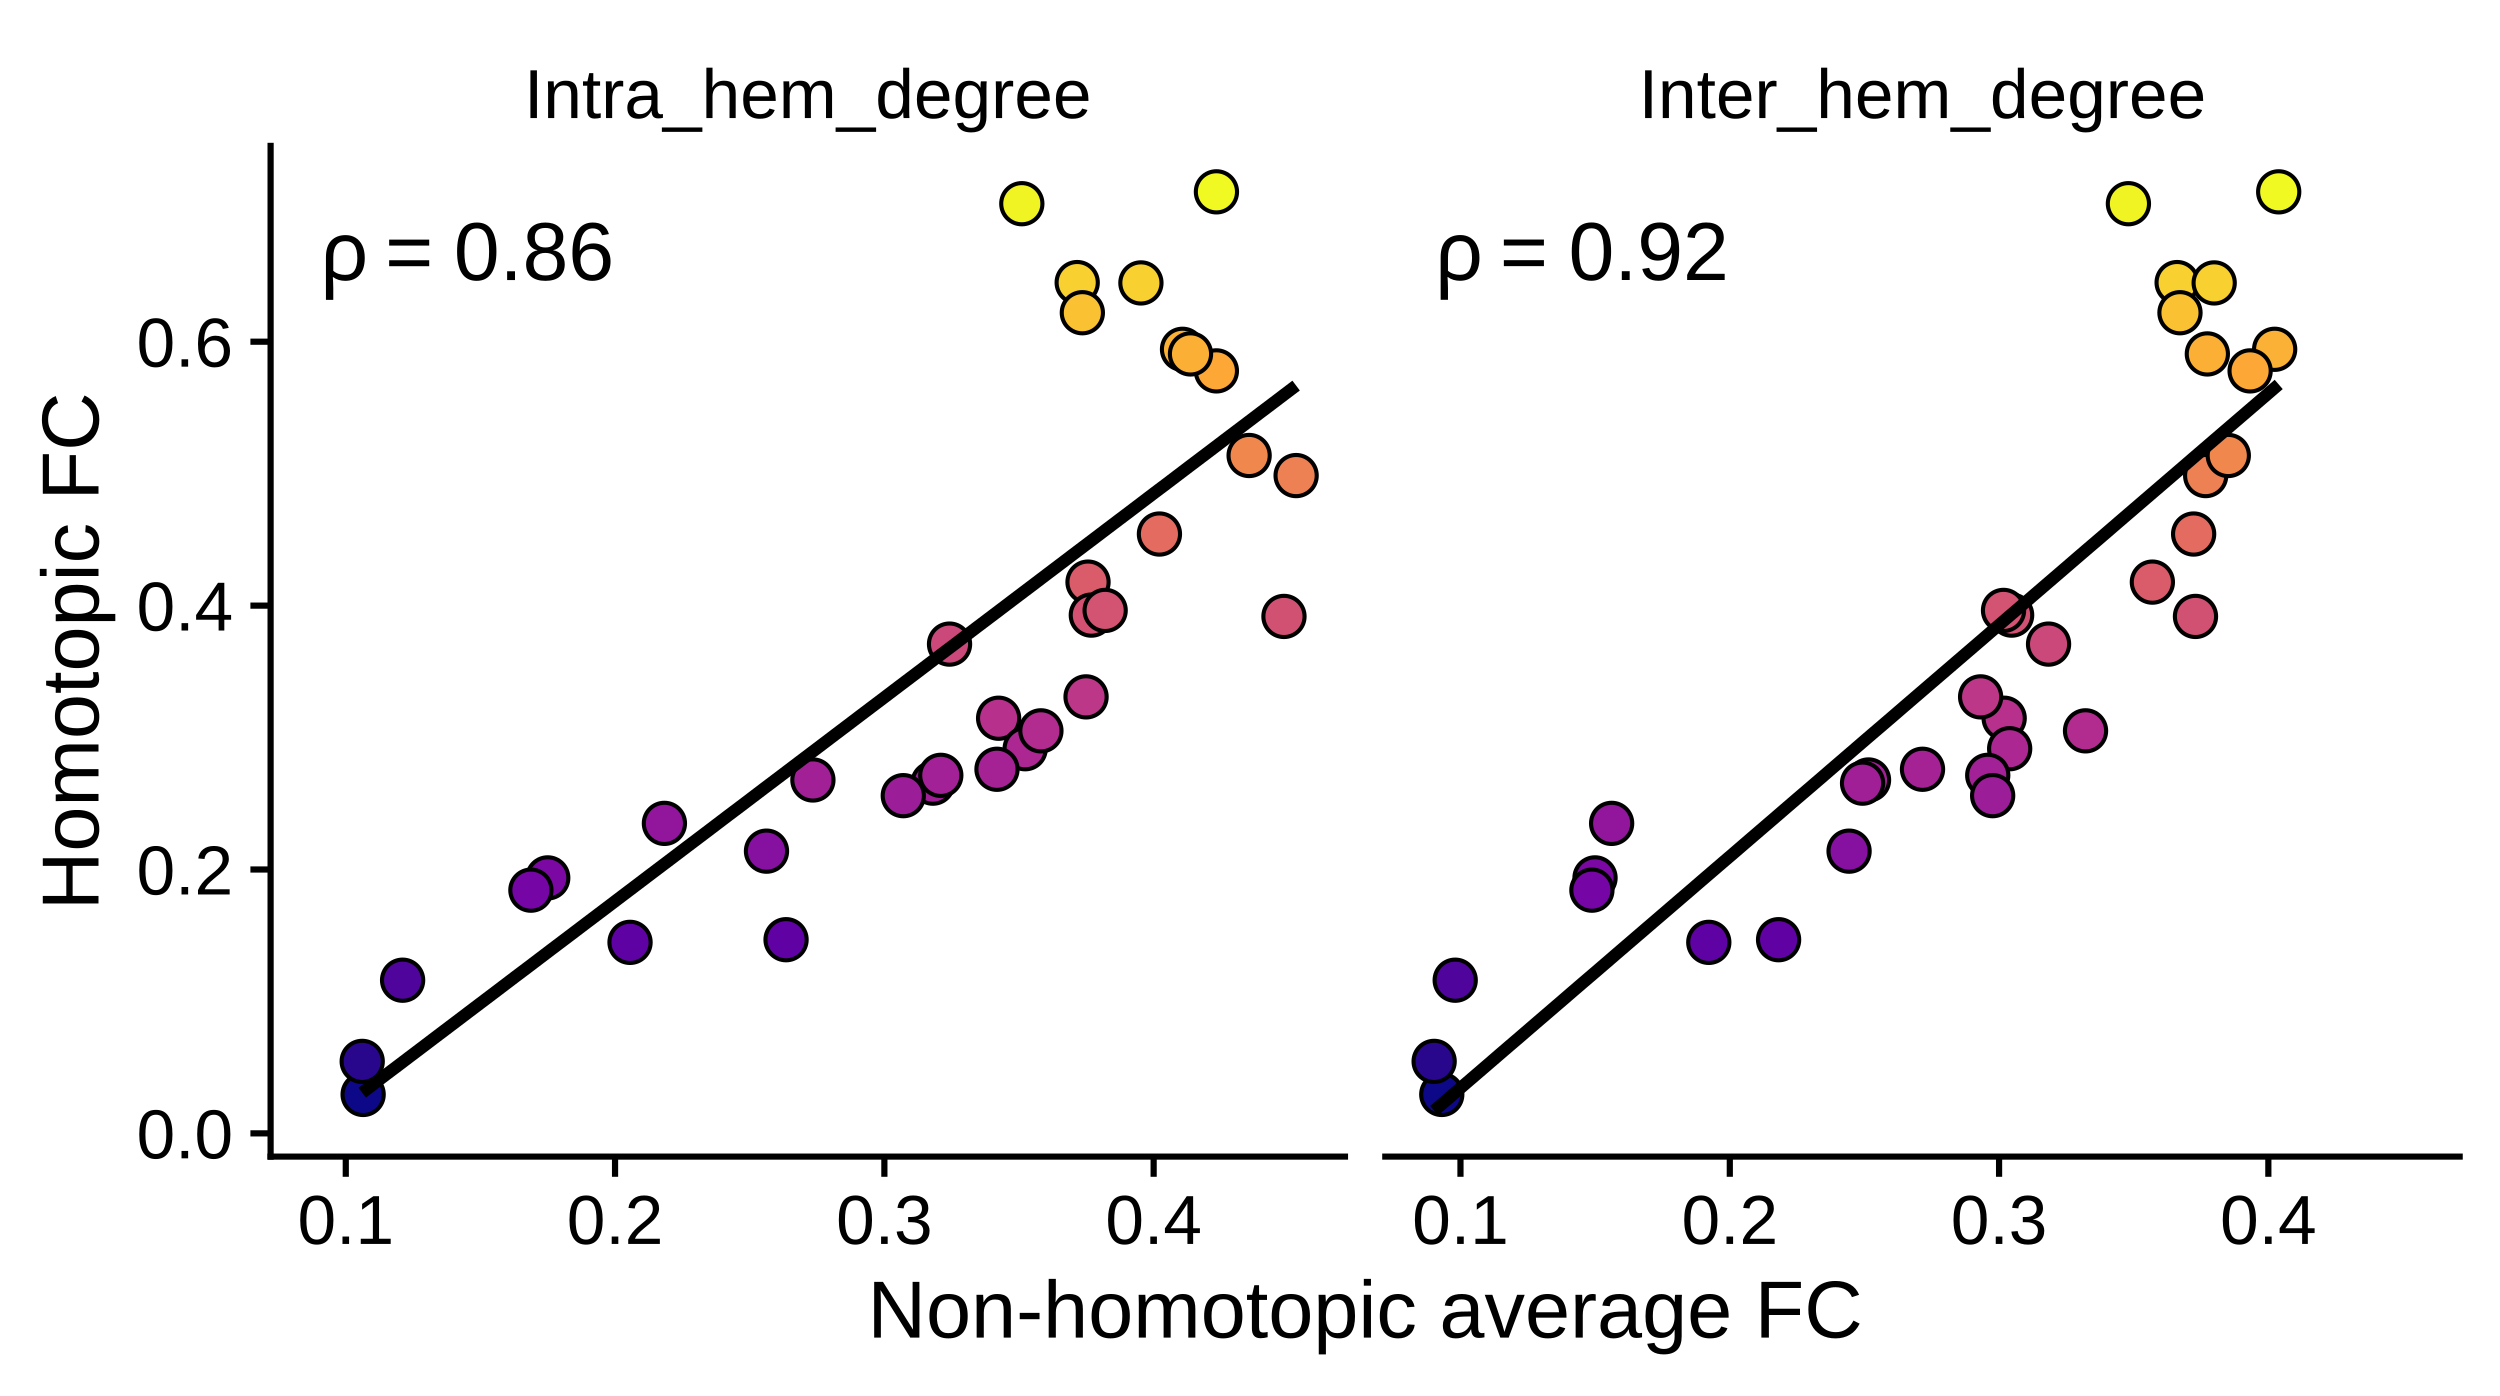
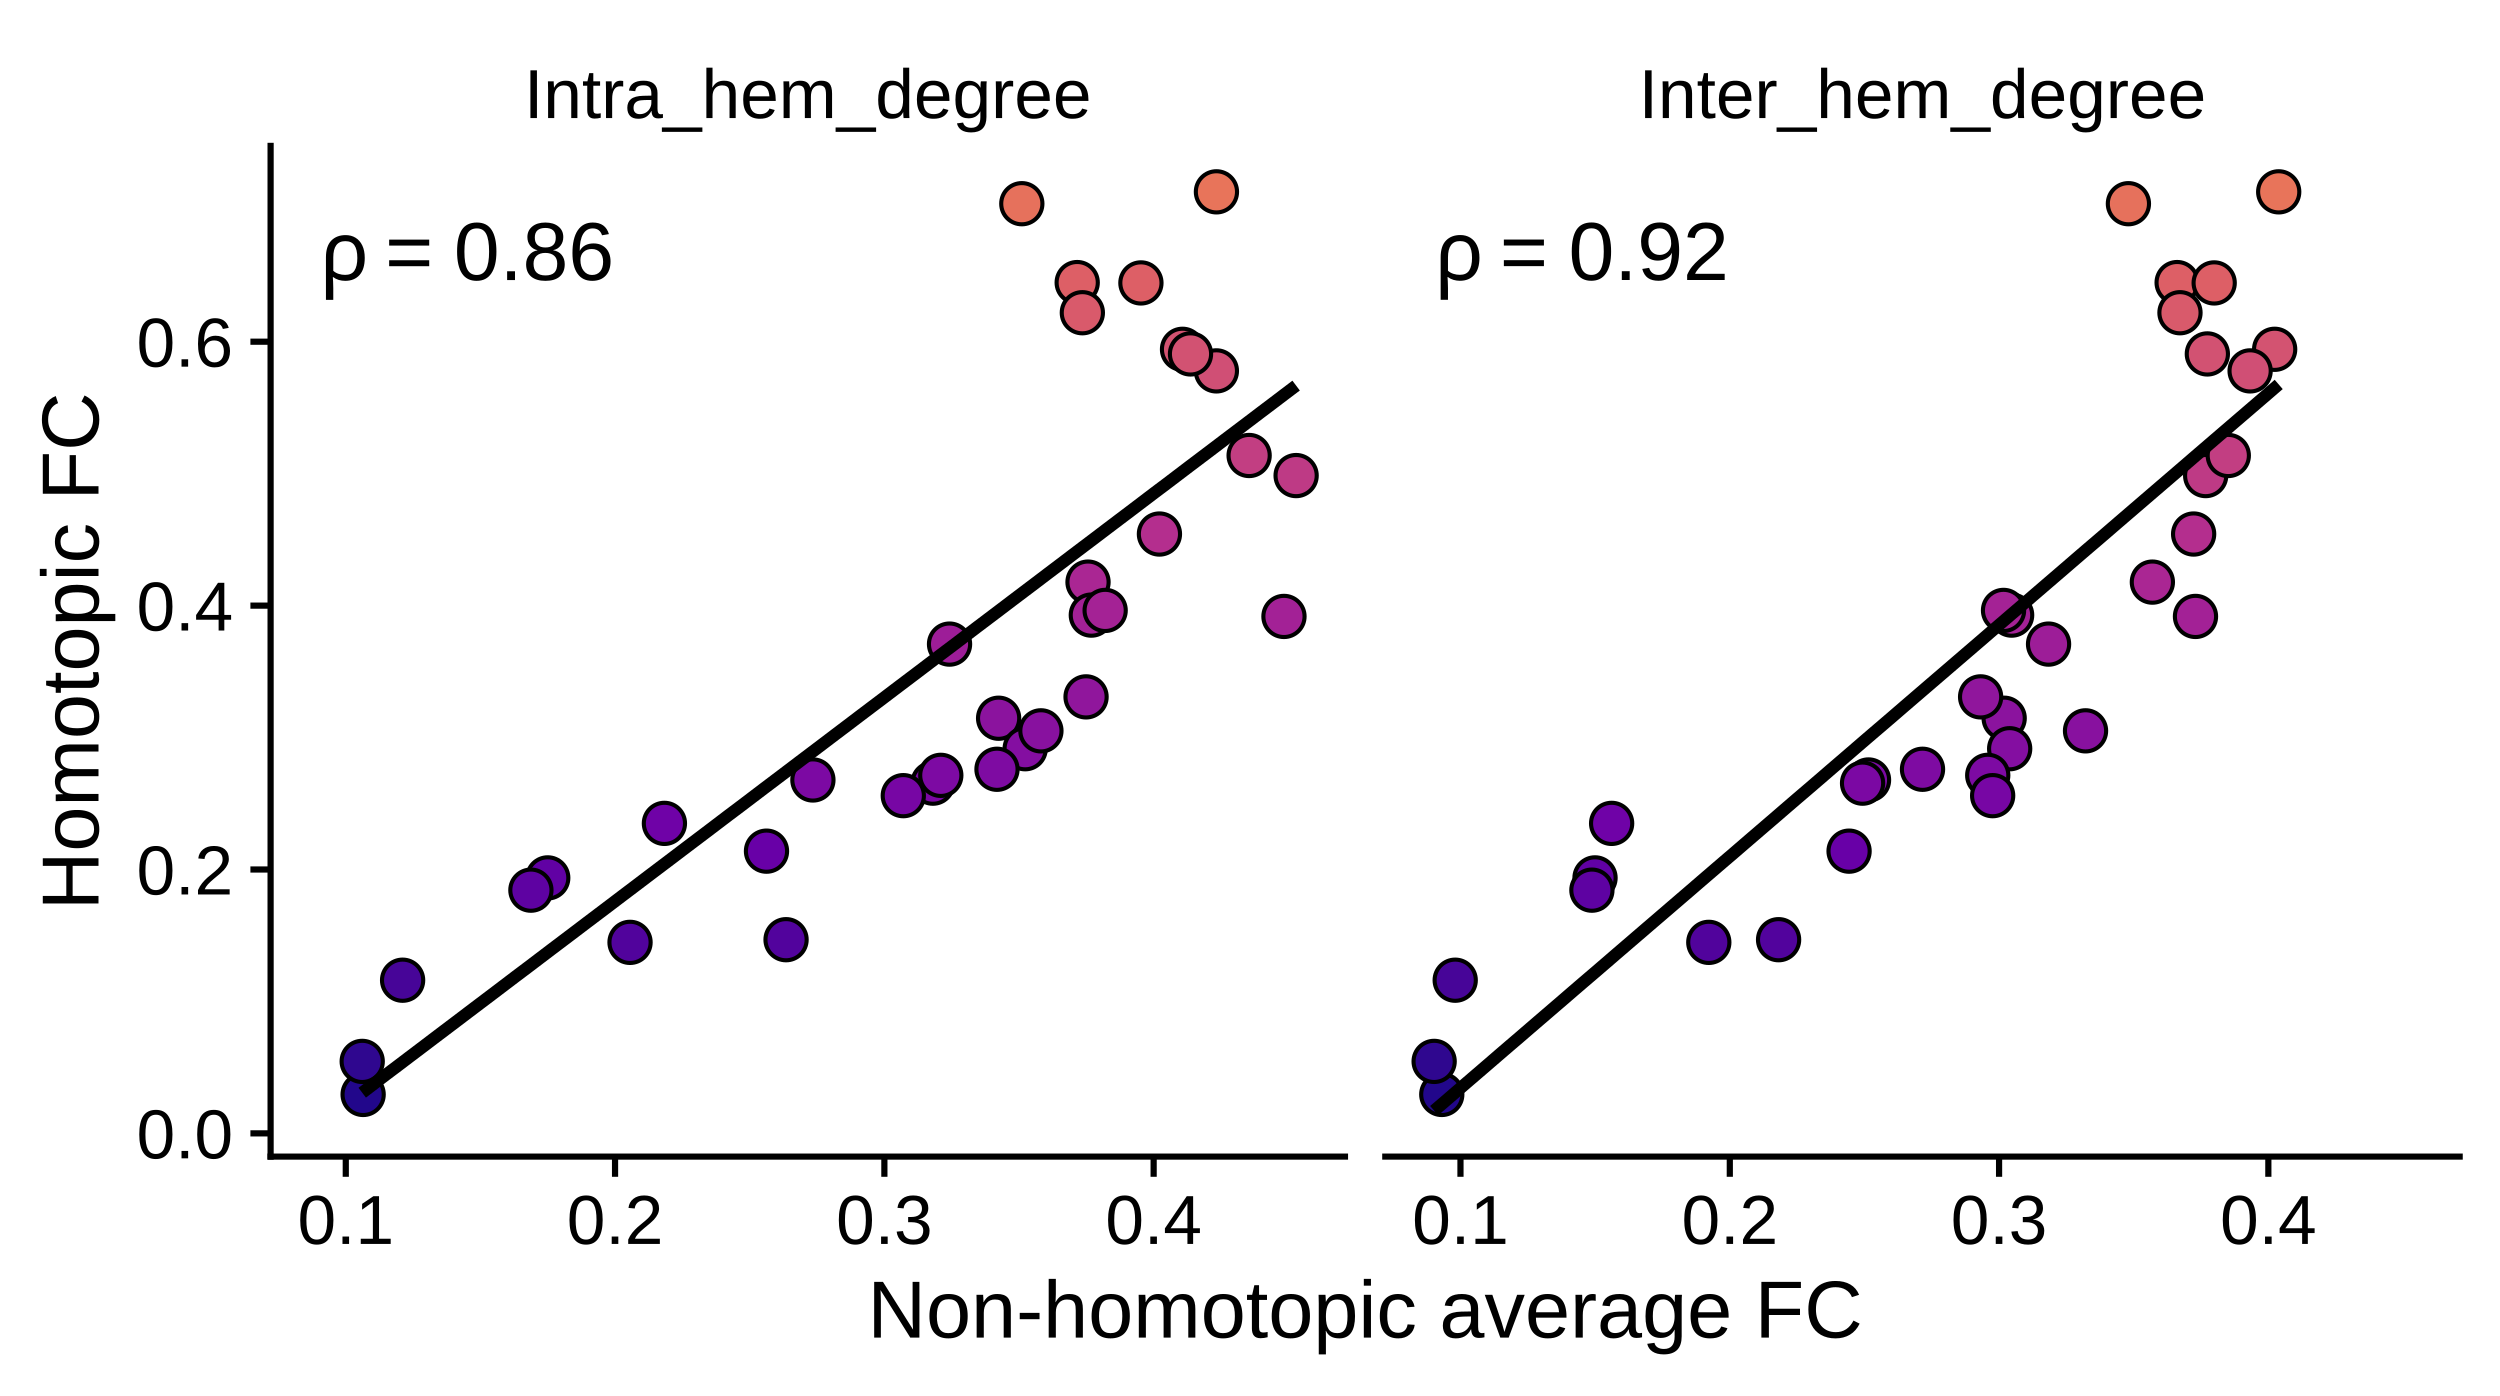
<svg xmlns="http://www.w3.org/2000/svg" class="svglite" width="432.00pt" height="241.20pt" viewBox="0 0 432.00 241.20">
  <defs>
    <style type="text/css">
    .svglite line, .svglite polyline, .svglite polygon, .svglite path, .svglite rect, .svglite circle {
      fill: none;
      stroke: #000000;
      stroke-linecap: round;
      stroke-linejoin: round;
      stroke-miterlimit: 10.00;
    }
    .svglite text {
      white-space: pre;
    }
  </style>
  </defs>
  <rect width="100%" height="100%" style="stroke: none; fill: none;" />
  <defs>
    <clipPath id="cpMC4wMHw0MzIuMDB8MC4wMHwyNDEuMjA=">
      <rect x="0.00" y="0.00" width="432.00" height="241.20" />
    </clipPath>
  </defs>
  <g clip-path="url(#cpMC4wMHw0MzIuMDB8MC4wMHwyNDEuMjA=)">
</g>
  <defs>
    <clipPath id="cpNDYuNzZ8MjMyLjQxfDI1LjIxfDE5OS44Ng==">
      <rect x="46.76" y="25.21" width="185.65" height="174.65" />
    </clipPath>
  </defs>
  <g clip-path="url(#cpNDYuNzZ8MjMyLjQxfDI1LjIxfDE5OS44Ng==)">
-     <circle cx="172.56" cy="124.11" r="3.56" style="stroke-width: 0.71; fill: #B6308C;" />
-     <circle cx="132.45" cy="147.08" r="3.56" style="stroke-width: 0.71; fill: #8610A0;" />
-     <circle cx="187.67" cy="120.42" r="3.56" style="stroke-width: 0.71; fill: #BC3787;" />
-     <circle cx="186.14" cy="48.83" r="3.56" style="stroke-width: 0.71; fill: #F8D02F;" />
-     <circle cx="62.75" cy="189.12" r="3.56" style="stroke-width: 0.71; fill: #0D0887;" />
-     <circle cx="69.57" cy="169.38" r="3.56" style="stroke-width: 0.71; fill: #4F049C;" />
-     <circle cx="188.01" cy="100.59" r="3.56" style="stroke-width: 0.71; fill: #DA5B6A;" />
-     <circle cx="223.97" cy="82.18" r="3.56" style="stroke-width: 0.71; fill: #ED8153;" />
-     <circle cx="177.15" cy="129.38" r="3.56" style="stroke-width: 0.71; fill: #AC2792;" />
-     <circle cx="179.87" cy="126.29" r="3.56" style="stroke-width: 0.71; fill: #B22B8F;" />
-     <circle cx="140.47" cy="134.78" r="3.56" style="stroke-width: 0.71; fill: #A12096;" />
-     <circle cx="176.57" cy="35.20" r="3.56" style="stroke-width: 0.71; fill: #F1F423;" />
-     <circle cx="135.83" cy="162.38" r="3.56" style="stroke-width: 0.71; fill: #6002A3;" />
-     <circle cx="204.34" cy="60.36" r="3.56" style="stroke-width: 0.71; fill: #FBB135;" />
-     <circle cx="94.65" cy="151.70" r="3.56" style="stroke-width: 0.71; fill: #7B08A3;" />
-     <circle cx="188.58" cy="106.29" r="3.56" style="stroke-width: 0.71; fill: #D25173;" />
-     <circle cx="164.08" cy="111.30" r="3.56" style="stroke-width: 0.71; fill: #CA487A;" />
-     <circle cx="108.87" cy="162.84" r="3.56" style="stroke-width: 0.71; fill: #5F02A3;" />
-     <circle cx="172.28" cy="132.93" r="3.56" style="stroke-width: 0.71; fill: #A52295;" />
-     <circle cx="114.81" cy="142.28" r="3.56" style="stroke-width: 0.71; fill: #91169C;" />
-     <circle cx="161.21" cy="135.33" r="3.56" style="stroke-width: 0.71; fill: #A01F97;" />
-     <circle cx="187.03" cy="54.04" r="3.56" style="stroke-width: 0.71; fill: #FAC232;" />
-     <circle cx="197.15" cy="48.89" r="3.56" style="stroke-width: 0.71; fill: #F8D02F;" />
-     <circle cx="162.57" cy="133.98" r="3.56" style="stroke-width: 0.71; fill: #A32196;" />
-     <circle cx="210.19" cy="64.09" r="3.56" style="stroke-width: 0.71; fill: #FCA736;" />
-     <circle cx="205.72" cy="61.16" r="3.56" style="stroke-width: 0.71; fill: #FCAF35;" />
-     <circle cx="91.74" cy="153.82" r="3.56" style="stroke-width: 0.71; fill: #7505A5;" />
-     <circle cx="190.97" cy="105.48" r="3.56" style="stroke-width: 0.71; fill: #D35372;" />
-     <circle cx="221.87" cy="106.52" r="3.56" style="stroke-width: 0.71; fill: #D15173;" />
-     <circle cx="210.20" cy="33.15" r="3.56" style="stroke-width: 0.71; fill: #F0F921;" />
-     <circle cx="200.35" cy="92.28" r="3.56" style="stroke-width: 0.71; fill: #E46B5F;" />
-     <circle cx="215.85" cy="78.71" r="3.56" style="stroke-width: 0.71; fill: #F0884E;" />
-     <circle cx="62.59" cy="183.41" r="3.56" style="stroke-width: 0.71; fill: #28078D;" />
-     <circle cx="156.09" cy="137.49" r="3.56" style="stroke-width: 0.71; fill: #9B1D98;" />
+     <circle cx="172.56" cy="124.11" r="3.56" style="stroke-width: 0.71; fill: #8B139E;" />
+     <circle cx="132.45" cy="147.08" r="3.56" style="stroke-width: 0.71; fill: #6800A7;" />
+     <circle cx="187.67" cy="120.42" r="3.56" style="stroke-width: 0.71; fill: #90169C;" />
+     <circle cx="186.14" cy="48.83" r="3.56" style="stroke-width: 0.71; fill: #DD5F66;" />
+     <circle cx="62.75" cy="189.12" r="3.56" style="stroke-width: 0.71; fill: #22078B;" />
+     <circle cx="69.57" cy="169.38" r="3.56" style="stroke-width: 0.71; fill: #470598;" />
+     <circle cx="188.01" cy="100.59" r="3.56" style="stroke-width: 0.71; fill: #AA2693;" />
+     <circle cx="223.97" cy="82.18" r="3.56" style="stroke-width: 0.71; fill: #BE3A85;" />
+     <circle cx="177.15" cy="129.38" r="3.56" style="stroke-width: 0.71; fill: #840EA1;" />
+     <circle cx="179.87" cy="126.29" r="3.56" style="stroke-width: 0.71; fill: #88119F;" />
+     <circle cx="140.47" cy="134.78" r="3.56" style="stroke-width: 0.71; fill: #7C09A3;" />
+     <circle cx="176.57" cy="35.20" r="3.56" style="stroke-width: 0.71; fill: #E6715C;" />
+     <circle cx="135.83" cy="162.38" r="3.56" style="stroke-width: 0.71; fill: #52039D;" />
+     <circle cx="204.34" cy="60.36" r="3.56" style="stroke-width: 0.71; fill: #D35371;" />
+     <circle cx="94.65" cy="151.70" r="3.56" style="stroke-width: 0.71; fill: #6101A4;" />
+     <circle cx="188.58" cy="106.29" r="3.56" style="stroke-width: 0.71; fill: #A32196;" />
+     <circle cx="164.08" cy="111.30" r="3.56" style="stroke-width: 0.71; fill: #9D1D98;" />
+     <circle cx="108.87" cy="162.84" r="3.56" style="stroke-width: 0.71; fill: #51039C;" />
+     <circle cx="172.28" cy="132.93" r="3.56" style="stroke-width: 0.71; fill: #7E0BA2;" />
+     <circle cx="114.81" cy="142.28" r="3.56" style="stroke-width: 0.71; fill: #6F02A7;" />
+     <circle cx="161.21" cy="135.33" r="3.56" style="stroke-width: 0.71; fill: #7B08A3;" />
+     <circle cx="187.03" cy="54.04" r="3.56" style="stroke-width: 0.71; fill: #D95A6B;" />
+     <circle cx="197.15" cy="48.89" r="3.56" style="stroke-width: 0.71; fill: #DD5F66;" />
+     <circle cx="162.57" cy="133.98" r="3.56" style="stroke-width: 0.71; fill: #7D0AA3;" />
+     <circle cx="210.19" cy="64.09" r="3.56" style="stroke-width: 0.71; fill: #D04F75;" />
+     <circle cx="205.72" cy="61.16" r="3.56" style="stroke-width: 0.71; fill: #D25272;" />
+     <circle cx="91.74" cy="153.82" r="3.56" style="stroke-width: 0.71; fill: #5E02A2;" />
+     <circle cx="190.97" cy="105.48" r="3.56" style="stroke-width: 0.71; fill: #A42295;" />
+     <circle cx="221.87" cy="106.52" r="3.56" style="stroke-width: 0.71; fill: #A32196;" />
+     <circle cx="210.20" cy="33.15" r="3.56" style="stroke-width: 0.71; fill: #E8745A;" />
+     <circle cx="200.35" cy="92.28" r="3.56" style="stroke-width: 0.71; fill: #B42E8E;" />
+     <circle cx="215.85" cy="78.71" r="3.56" style="stroke-width: 0.71; fill: #C23E82;" />
+     <circle cx="62.59" cy="183.41" r="3.56" style="stroke-width: 0.71; fill: #2F078F;" />
+     <circle cx="156.09" cy="137.49" r="3.56" style="stroke-width: 0.71; fill: #7706A4;" />
    <polyline points="62.59,188.82 64.63,187.27 66.67,185.72 68.72,184.18 70.76,182.63 72.80,181.09 74.84,179.54 76.89,177.99 78.93,176.45 80.97,174.90 83.02,173.35 85.06,171.81 87.10,170.26 89.14,168.71 91.19,167.17 93.23,165.62 95.27,164.07 97.31,162.53 99.36,160.98 101.40,159.43 103.44,157.89 105.49,156.34 107.53,154.79 109.57,153.25 111.61,151.70 113.66,150.15 115.70,148.61 117.74,147.06 119.79,145.51 121.83,143.97 123.87,142.42 125.91,140.87 127.96,139.33 130.00,137.78 132.04,136.23 134.08,134.69 136.13,133.14 138.17,131.59 140.21,130.05 142.26,128.50 144.30,126.95 146.34,125.41 148.38,123.86 150.43,122.31 152.47,120.77 154.51,119.22 156.56,117.67 158.60,116.13 160.64,114.58 162.68,113.03 164.73,111.49 166.77,109.94 168.81,108.39 170.85,106.85 172.90,105.30 174.94,103.75 176.98,102.21 179.03,100.66 181.07,99.11 183.11,97.57 185.15,96.02 187.20,94.47 189.24,92.93 191.28,91.38 193.33,89.83 195.37,88.29 197.41,86.74 199.45,85.19 201.50,83.65 203.54,82.10 205.58,80.55 207.62,79.01 209.67,77.46 211.71,75.91 213.75,74.37 215.80,72.82 217.84,71.27 219.88,69.73 221.92,68.18 223.97,66.63 " style="stroke-width: 2.13; stroke-linecap: butt;" />
    <text x="55.20" y="48.39" style="font-size: 14.23px; font-family: &quot;Symbol&quot;;" textLength="7.80px" lengthAdjust="spacingAndGlyphs">ρ</text>
    <text x="63.00" y="48.39" style="font-size: 14.23px; font-family: &quot;Symbol&quot;;" textLength="3.56px" lengthAdjust="spacingAndGlyphs"> </text>
    <text x="66.56" y="48.39" style="font-size: 14.23px; font-family: &quot;Arial&quot;;" textLength="8.30px" lengthAdjust="spacingAndGlyphs">=</text>
    <text x="74.86" y="48.39" style="font-size: 14.23px; font-family: &quot;Symbol&quot;;" textLength="3.56px" lengthAdjust="spacingAndGlyphs"> </text>
    <text x="78.42" y="48.39" style="font-size: 14.23px; font-family: &quot;Arial&quot;;" textLength="27.67px" lengthAdjust="spacingAndGlyphs">0.86</text>
  </g>
  <g clip-path="url(#cpMC4wMHw0MzIuMDB8MC4wMHwyNDEuMjA=)">
</g>
  <defs>
    <clipPath id="cpMjM5LjM4fDQyNS4wM3wyNS4yMXwxOTkuODY=">
      <rect x="239.38" y="25.21" width="185.65" height="174.65" />
    </clipPath>
  </defs>
  <g clip-path="url(#cpMjM5LjM4fDQyNS4wM3wyNS4yMXwxOTkuODY=)">
-     <circle cx="346.32" cy="124.11" r="3.56" style="stroke-width: 0.71; fill: #B6308C;" />
-     <circle cx="319.52" cy="147.08" r="3.56" style="stroke-width: 0.71; fill: #8610A0;" />
-     <circle cx="342.25" cy="120.42" r="3.56" style="stroke-width: 0.71; fill: #BC3787;" />
-     <circle cx="376.21" cy="48.83" r="3.56" style="stroke-width: 0.71; fill: #F8D02F;" />
-     <circle cx="249.14" cy="189.12" r="3.56" style="stroke-width: 0.71; fill: #0D0887;" />
-     <circle cx="251.46" cy="169.38" r="3.56" style="stroke-width: 0.71; fill: #4F049C;" />
-     <circle cx="371.93" cy="100.59" r="3.56" style="stroke-width: 0.71; fill: #DA5B6A;" />
-     <circle cx="381.14" cy="82.18" r="3.56" style="stroke-width: 0.71; fill: #ED8153;" />
-     <circle cx="347.27" cy="129.38" r="3.56" style="stroke-width: 0.71; fill: #AC2792;" />
-     <circle cx="360.38" cy="126.29" r="3.56" style="stroke-width: 0.71; fill: #B22B8F;" />
-     <circle cx="322.88" cy="134.78" r="3.56" style="stroke-width: 0.71; fill: #A12096;" />
-     <circle cx="367.79" cy="35.20" r="3.56" style="stroke-width: 0.71; fill: #F1F423;" />
-     <circle cx="307.34" cy="162.38" r="3.56" style="stroke-width: 0.71; fill: #6002A3;" />
-     <circle cx="393.06" cy="60.36" r="3.56" style="stroke-width: 0.71; fill: #FBB135;" />
-     <circle cx="275.62" cy="151.70" r="3.56" style="stroke-width: 0.71; fill: #7B08A3;" />
-     <circle cx="347.61" cy="106.29" r="3.56" style="stroke-width: 0.71; fill: #D25173;" />
-     <circle cx="353.99" cy="111.30" r="3.56" style="stroke-width: 0.71; fill: #CA487A;" />
-     <circle cx="295.28" cy="162.84" r="3.56" style="stroke-width: 0.71; fill: #5F02A3;" />
-     <circle cx="332.21" cy="132.93" r="3.56" style="stroke-width: 0.71; fill: #A52295;" />
-     <circle cx="278.49" cy="142.28" r="3.56" style="stroke-width: 0.71; fill: #91169C;" />
-     <circle cx="321.85" cy="135.33" r="3.56" style="stroke-width: 0.71; fill: #A01F97;" />
-     <circle cx="376.70" cy="54.04" r="3.56" style="stroke-width: 0.71; fill: #FAC232;" />
-     <circle cx="382.61" cy="48.89" r="3.56" style="stroke-width: 0.71; fill: #F8D02F;" />
-     <circle cx="343.48" cy="133.98" r="3.56" style="stroke-width: 0.71; fill: #A32196;" />
-     <circle cx="388.82" cy="64.09" r="3.56" style="stroke-width: 0.71; fill: #FCA736;" />
-     <circle cx="381.43" cy="61.16" r="3.56" style="stroke-width: 0.71; fill: #FCAF35;" />
-     <circle cx="275.08" cy="153.82" r="3.56" style="stroke-width: 0.71; fill: #7505A5;" />
-     <circle cx="346.21" cy="105.48" r="3.56" style="stroke-width: 0.71; fill: #D35372;" />
-     <circle cx="379.38" cy="106.52" r="3.56" style="stroke-width: 0.71; fill: #D15173;" />
-     <circle cx="393.76" cy="33.15" r="3.56" style="stroke-width: 0.71; fill: #F0F921;" />
-     <circle cx="379.06" cy="92.28" r="3.56" style="stroke-width: 0.71; fill: #E46B5F;" />
-     <circle cx="385.05" cy="78.71" r="3.56" style="stroke-width: 0.71; fill: #F0884E;" />
-     <circle cx="247.82" cy="183.41" r="3.56" style="stroke-width: 0.71; fill: #28078D;" />
-     <circle cx="344.33" cy="137.49" r="3.56" style="stroke-width: 0.71; fill: #9B1D98;" />
+     <circle cx="346.32" cy="124.11" r="3.56" style="stroke-width: 0.71; fill: #8B139E;" />
+     <circle cx="319.52" cy="147.08" r="3.56" style="stroke-width: 0.71; fill: #6800A7;" />
+     <circle cx="342.25" cy="120.42" r="3.56" style="stroke-width: 0.71; fill: #90169C;" />
+     <circle cx="376.21" cy="48.83" r="3.56" style="stroke-width: 0.71; fill: #DD5F66;" />
+     <circle cx="249.14" cy="189.12" r="3.56" style="stroke-width: 0.71; fill: #22078B;" />
+     <circle cx="251.46" cy="169.38" r="3.56" style="stroke-width: 0.71; fill: #470598;" />
+     <circle cx="371.93" cy="100.59" r="3.56" style="stroke-width: 0.71; fill: #AA2693;" />
+     <circle cx="381.14" cy="82.18" r="3.56" style="stroke-width: 0.71; fill: #BE3A85;" />
+     <circle cx="347.27" cy="129.38" r="3.56" style="stroke-width: 0.71; fill: #840EA1;" />
+     <circle cx="360.38" cy="126.29" r="3.56" style="stroke-width: 0.71; fill: #88119F;" />
+     <circle cx="322.88" cy="134.78" r="3.56" style="stroke-width: 0.71; fill: #7C09A3;" />
+     <circle cx="367.79" cy="35.20" r="3.56" style="stroke-width: 0.71; fill: #E6715C;" />
+     <circle cx="307.34" cy="162.38" r="3.56" style="stroke-width: 0.71; fill: #52039D;" />
+     <circle cx="393.06" cy="60.36" r="3.56" style="stroke-width: 0.71; fill: #D35371;" />
+     <circle cx="275.62" cy="151.70" r="3.56" style="stroke-width: 0.71; fill: #6101A4;" />
+     <circle cx="347.61" cy="106.29" r="3.56" style="stroke-width: 0.71; fill: #A32196;" />
+     <circle cx="353.99" cy="111.30" r="3.56" style="stroke-width: 0.71; fill: #9D1D98;" />
+     <circle cx="295.28" cy="162.84" r="3.56" style="stroke-width: 0.71; fill: #51039C;" />
+     <circle cx="332.21" cy="132.93" r="3.56" style="stroke-width: 0.71; fill: #7E0BA2;" />
+     <circle cx="278.49" cy="142.28" r="3.56" style="stroke-width: 0.71; fill: #6F02A7;" />
+     <circle cx="321.85" cy="135.33" r="3.56" style="stroke-width: 0.71; fill: #7B08A3;" />
+     <circle cx="376.70" cy="54.04" r="3.56" style="stroke-width: 0.71; fill: #D95A6B;" />
+     <circle cx="382.61" cy="48.89" r="3.56" style="stroke-width: 0.71; fill: #DD5F66;" />
+     <circle cx="343.48" cy="133.98" r="3.56" style="stroke-width: 0.71; fill: #7D0AA3;" />
+     <circle cx="388.82" cy="64.09" r="3.56" style="stroke-width: 0.71; fill: #D04F75;" />
+     <circle cx="381.43" cy="61.16" r="3.56" style="stroke-width: 0.71; fill: #D25272;" />
+     <circle cx="275.08" cy="153.82" r="3.56" style="stroke-width: 0.71; fill: #5E02A2;" />
+     <circle cx="346.21" cy="105.48" r="3.56" style="stroke-width: 0.71; fill: #A42295;" />
+     <circle cx="379.38" cy="106.52" r="3.56" style="stroke-width: 0.71; fill: #A32196;" />
+     <circle cx="393.76" cy="33.15" r="3.56" style="stroke-width: 0.71; fill: #E8745A;" />
+     <circle cx="379.06" cy="92.28" r="3.56" style="stroke-width: 0.71; fill: #B42E8E;" />
+     <circle cx="385.05" cy="78.71" r="3.56" style="stroke-width: 0.71; fill: #C23E82;" />
+     <circle cx="247.82" cy="183.41" r="3.56" style="stroke-width: 0.71; fill: #2F078F;" />
+     <circle cx="344.33" cy="137.49" r="3.56" style="stroke-width: 0.71; fill: #7706A4;" />
    <polyline points="247.82,191.92 249.67,190.34 251.51,188.75 253.36,187.16 255.21,185.57 257.06,183.98 258.90,182.39 260.75,180.80 262.60,179.22 264.44,177.63 266.29,176.04 268.14,174.45 269.99,172.86 271.83,171.27 273.68,169.68 275.53,168.10 277.38,166.51 279.22,164.92 281.07,163.33 282.92,161.74 284.77,160.15 286.61,158.57 288.46,156.98 290.31,155.39 292.16,153.80 294.00,152.21 295.85,150.62 297.70,149.03 299.55,147.45 301.39,145.86 303.24,144.27 305.09,142.68 306.94,141.09 308.78,139.50 310.63,137.91 312.48,136.33 314.33,134.74 316.17,133.15 318.02,131.56 319.87,129.97 321.71,128.38 323.56,126.79 325.41,125.21 327.26,123.62 329.10,122.03 330.95,120.44 332.80,118.85 334.65,117.26 336.49,115.68 338.34,114.09 340.19,112.50 342.04,110.91 343.88,109.32 345.73,107.73 347.58,106.14 349.43,104.56 351.27,102.97 353.12,101.38 354.97,99.79 356.82,98.20 358.66,96.61 360.51,95.02 362.36,93.44 364.21,91.85 366.05,90.26 367.90,88.67 369.75,87.08 371.60,85.49 373.44,83.91 375.29,82.32 377.14,80.73 378.98,79.14 380.83,77.55 382.68,75.96 384.53,74.37 386.37,72.79 388.22,71.20 390.07,69.61 391.92,68.02 393.76,66.43 " style="stroke-width: 2.13; stroke-linecap: butt;" />
    <text x="247.82" y="48.38" style="font-size: 14.23px; font-family: &quot;Symbol&quot;;" textLength="7.80px" lengthAdjust="spacingAndGlyphs">ρ</text>
    <text x="255.62" y="48.38" style="font-size: 14.23px; font-family: &quot;Symbol&quot;;" textLength="3.56px" lengthAdjust="spacingAndGlyphs"> </text>
    <text x="259.18" y="48.38" style="font-size: 14.23px; font-family: &quot;Arial&quot;;" textLength="8.30px" lengthAdjust="spacingAndGlyphs">=</text>
    <text x="267.48" y="48.38" style="font-size: 14.23px; font-family: &quot;Symbol&quot;;" textLength="3.56px" lengthAdjust="spacingAndGlyphs"> </text>
    <text x="271.04" y="48.38" style="font-size: 14.23px; font-family: &quot;Arial&quot;;" textLength="27.67px" lengthAdjust="spacingAndGlyphs">0.92</text>
  </g>
  <g clip-path="url(#cpMC4wMHw0MzIuMDB8MC4wMHwyNDEuMjA=)">
</g>
  <defs>
    <clipPath id="cpNDYuNzZ8MjMyLjQxfDYuOTd8MjUuMjE=">
      <rect x="46.76" y="6.97" width="185.65" height="18.23" />
    </clipPath>
  </defs>
  <g clip-path="url(#cpNDYuNzZ8MjMyLjQxfDYuOTd8MjUuMjE=)">
    <text x="139.58" y="20.40" text-anchor="middle" style="font-size: 12.00px; font-family: &quot;Arial&quot;;" textLength="98.07px" lengthAdjust="spacingAndGlyphs">Intra_hem_degree</text>
  </g>
  <g clip-path="url(#cpMC4wMHw0MzIuMDB8MC4wMHwyNDEuMjA=)">
</g>
  <defs>
    <clipPath id="cpMjM5LjM4fDQyNS4wM3w2Ljk3fDI1LjIx">
      <rect x="239.38" y="6.97" width="185.65" height="18.23" />
    </clipPath>
  </defs>
  <g clip-path="url(#cpMjM5LjM4fDQyNS4wM3w2Ljk3fDI1LjIx)">
    <text x="332.20" y="20.40" text-anchor="middle" style="font-size: 12.00px; font-family: &quot;Arial&quot;;" textLength="98.07px" lengthAdjust="spacingAndGlyphs">Inter_hem_degree</text>
  </g>
  <g clip-path="url(#cpMC4wMHw0MzIuMDB8MC4wMHwyNDEuMjA=)">
    <polyline points="46.76,199.86 232.41,199.86 " style="stroke-width: 1.07; stroke-linecap: square;" />
    <polyline points="59.75,203.35 59.75,199.86 " style="stroke-width: 1.07; stroke-linecap: butt;" />
    <polyline points="106.28,203.35 106.28,199.86 " style="stroke-width: 1.07; stroke-linecap: butt;" />
    <polyline points="152.82,203.35 152.82,199.86 " style="stroke-width: 1.07; stroke-linecap: butt;" />
    <polyline points="199.35,203.35 199.35,199.86 " style="stroke-width: 1.07; stroke-linecap: butt;" />
    <text x="59.75" y="214.95" text-anchor="middle" style="font-size: 12.00px; font-family: &quot;Arial&quot;;" textLength="16.68px" lengthAdjust="spacingAndGlyphs">0.1</text>
    <text x="106.28" y="214.95" text-anchor="middle" style="font-size: 12.00px; font-family: &quot;Arial&quot;;" textLength="16.68px" lengthAdjust="spacingAndGlyphs">0.2</text>
    <text x="152.82" y="214.95" text-anchor="middle" style="font-size: 12.00px; font-family: &quot;Arial&quot;;" textLength="16.68px" lengthAdjust="spacingAndGlyphs">0.3</text>
    <text x="199.35" y="214.95" text-anchor="middle" style="font-size: 12.00px; font-family: &quot;Arial&quot;;" textLength="16.68px" lengthAdjust="spacingAndGlyphs">0.4</text>
    <polyline points="239.38,199.86 425.03,199.86 " style="stroke-width: 1.07; stroke-linecap: square;" />
    <polyline points="252.37,203.35 252.37,199.86 " style="stroke-width: 1.07; stroke-linecap: butt;" />
    <polyline points="298.91,203.35 298.91,199.86 " style="stroke-width: 1.07; stroke-linecap: butt;" />
    <polyline points="345.44,203.35 345.44,199.86 " style="stroke-width: 1.07; stroke-linecap: butt;" />
    <polyline points="391.97,203.35 391.97,199.86 " style="stroke-width: 1.07; stroke-linecap: butt;" />
    <text x="252.37" y="214.95" text-anchor="middle" style="font-size: 12.00px; font-family: &quot;Arial&quot;;" textLength="16.68px" lengthAdjust="spacingAndGlyphs">0.1</text>
    <text x="298.91" y="214.95" text-anchor="middle" style="font-size: 12.00px; font-family: &quot;Arial&quot;;" textLength="16.68px" lengthAdjust="spacingAndGlyphs">0.2</text>
    <text x="345.44" y="214.95" text-anchor="middle" style="font-size: 12.00px; font-family: &quot;Arial&quot;;" textLength="16.68px" lengthAdjust="spacingAndGlyphs">0.3</text>
    <text x="391.97" y="214.95" text-anchor="middle" style="font-size: 12.00px; font-family: &quot;Arial&quot;;" textLength="16.68px" lengthAdjust="spacingAndGlyphs">0.4</text>
    <polyline points="46.76,199.86 46.76,25.21 " style="stroke-width: 1.07; stroke-linecap: square;" />
    <text x="40.28" y="200.16" text-anchor="end" style="font-size: 12.00px; font-family: &quot;Arial&quot;;" textLength="16.68px" lengthAdjust="spacingAndGlyphs">0.0</text>
    <text x="40.28" y="154.56" text-anchor="end" style="font-size: 12.00px; font-family: &quot;Arial&quot;;" textLength="16.68px" lengthAdjust="spacingAndGlyphs">0.2</text>
    <text x="40.28" y="108.96" text-anchor="end" style="font-size: 12.00px; font-family: &quot;Arial&quot;;" textLength="16.68px" lengthAdjust="spacingAndGlyphs">0.4</text>
    <text x="40.28" y="63.36" text-anchor="end" style="font-size: 12.00px; font-family: &quot;Arial&quot;;" textLength="16.68px" lengthAdjust="spacingAndGlyphs">0.6</text>
    <polyline points="43.27,195.85 46.76,195.85 " style="stroke-width: 1.07; stroke-linecap: butt;" />
    <polyline points="43.27,150.25 46.76,150.25 " style="stroke-width: 1.07; stroke-linecap: butt;" />
    <polyline points="43.27,104.65 46.76,104.65 " style="stroke-width: 1.07; stroke-linecap: butt;" />
    <polyline points="43.27,59.05 46.76,59.05 " style="stroke-width: 1.07; stroke-linecap: butt;" />
    <text x="235.89" y="231.13" text-anchor="middle" style="font-size: 14.00px; font-family: &quot;Arial&quot;;" textLength="171.94px" lengthAdjust="spacingAndGlyphs">Non-homotopic average FC</text>
    <text transform="translate(17.02,112.54) rotate(-90)" text-anchor="middle" style="font-size: 14.00px; font-family: &quot;Arial&quot;;" textLength="89.45px" lengthAdjust="spacingAndGlyphs">Homotopic FC</text>
  </g>
</svg>
